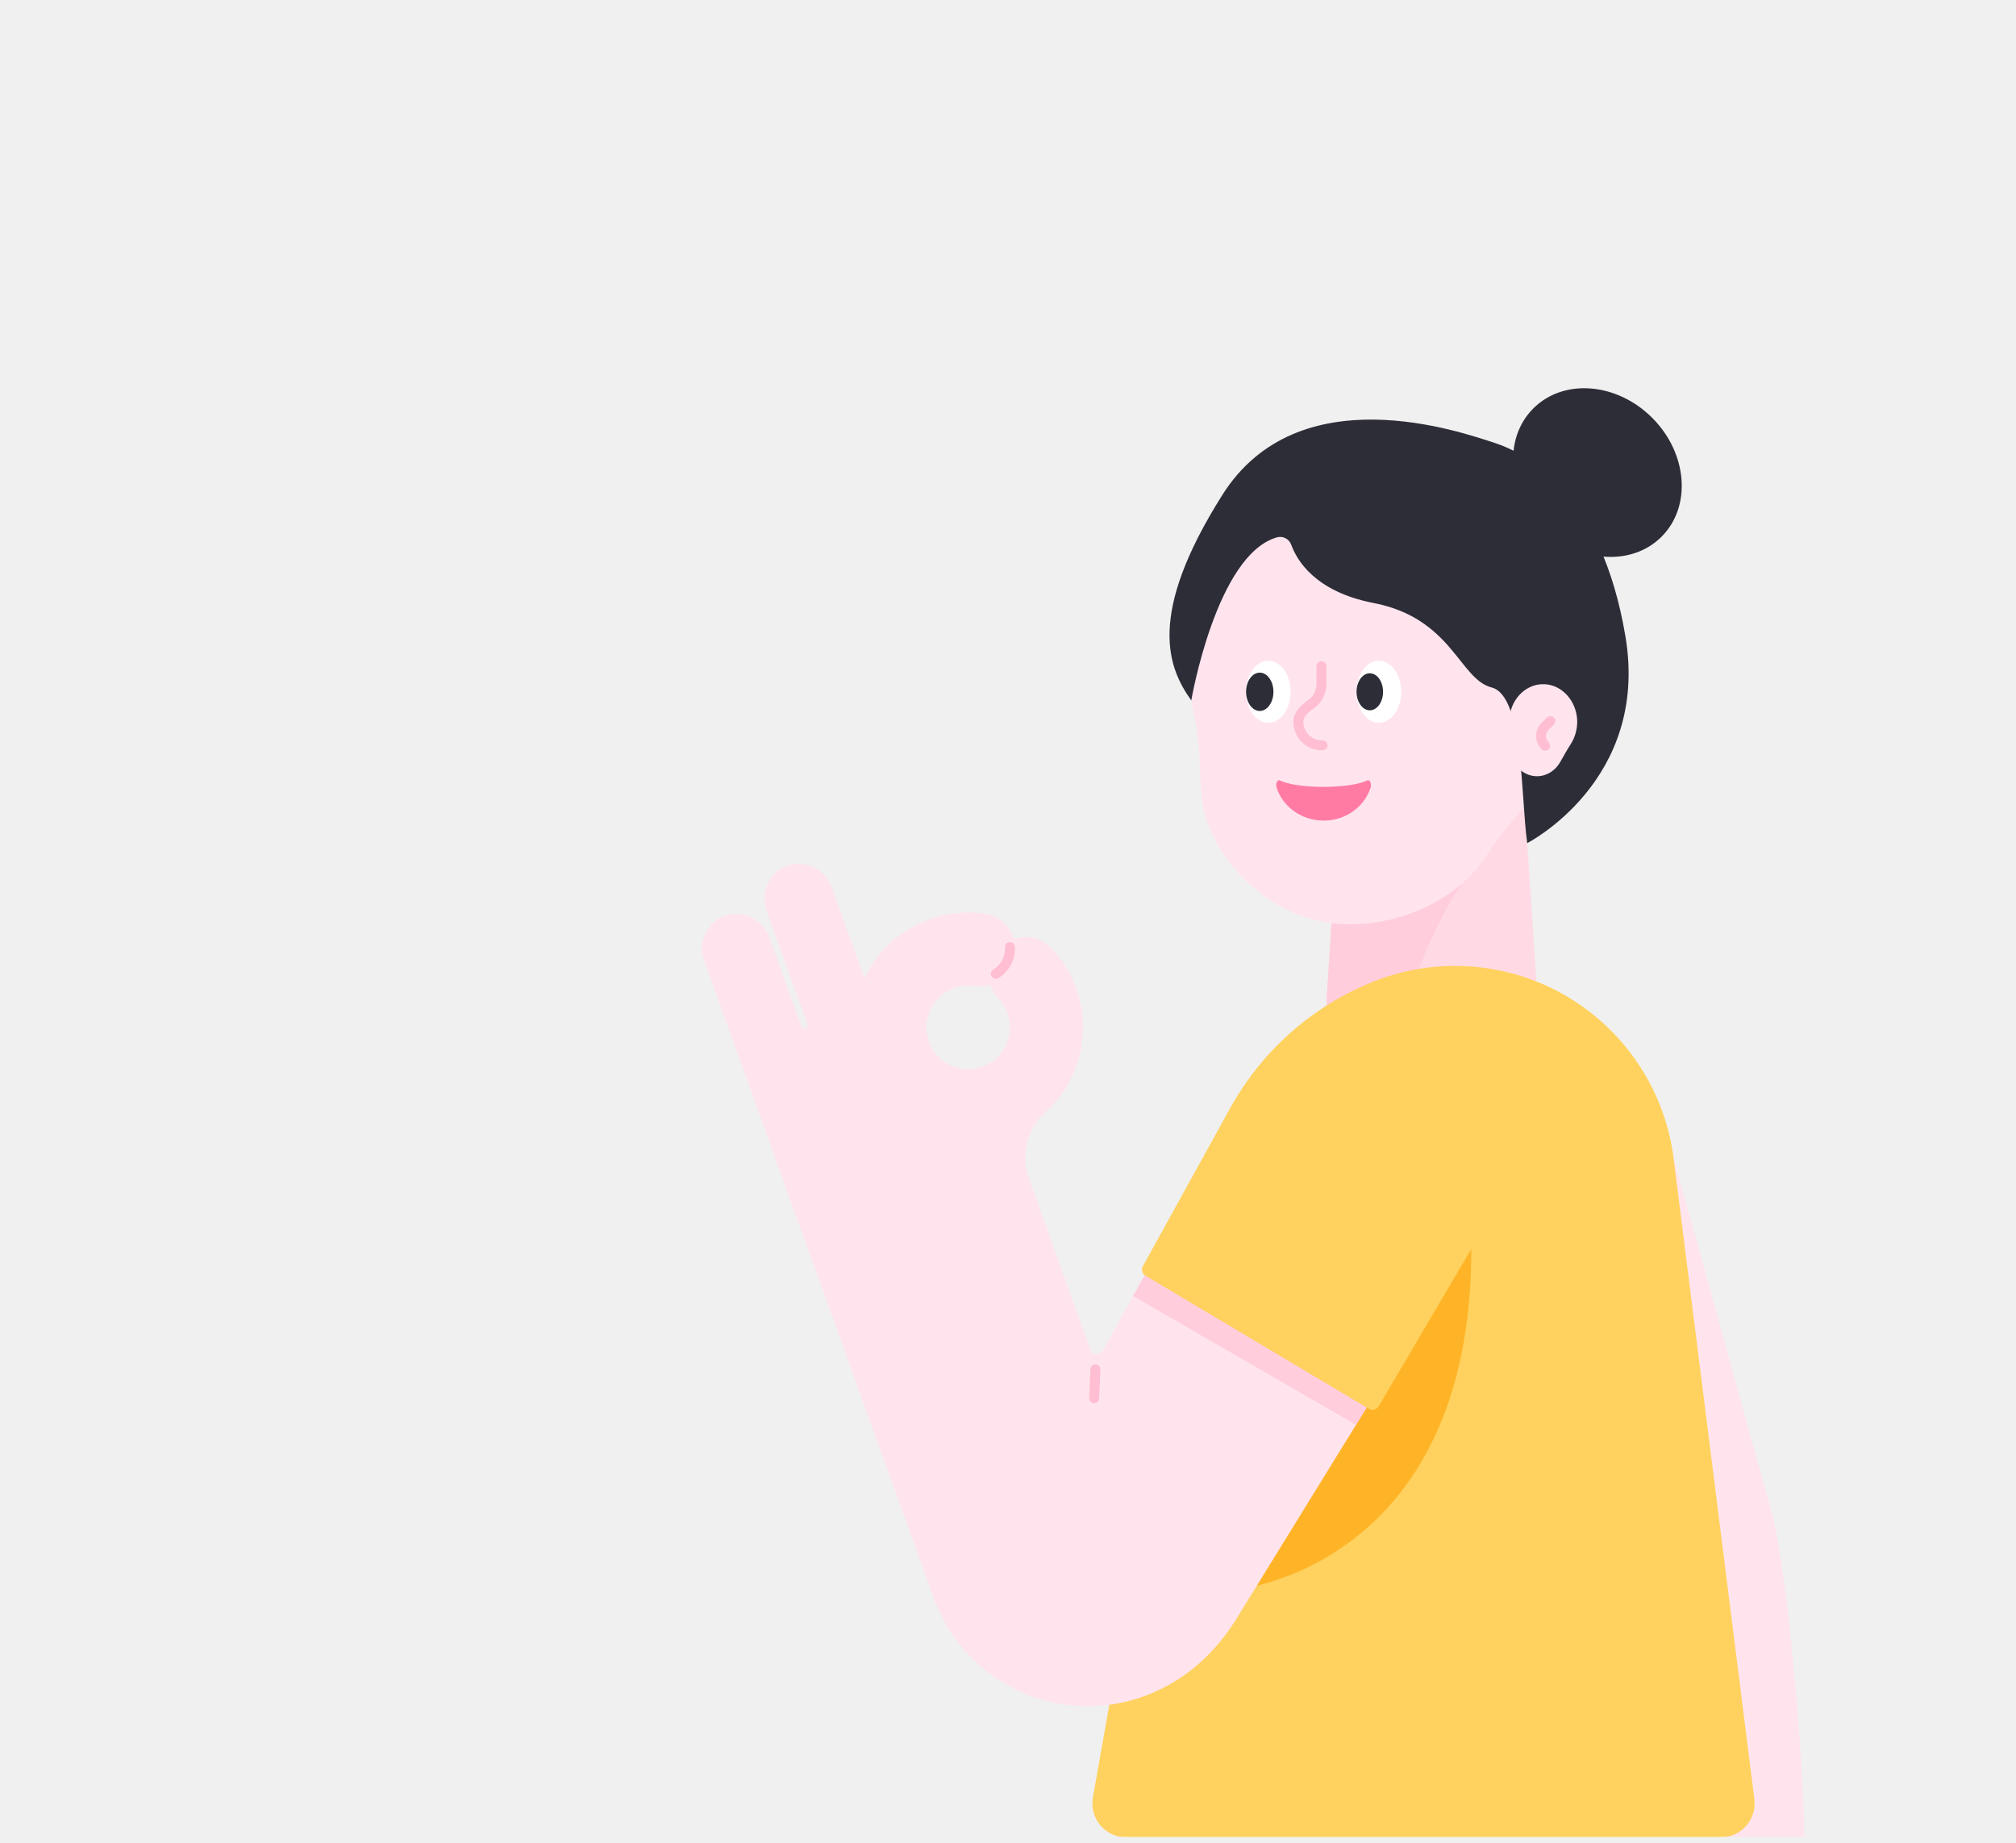
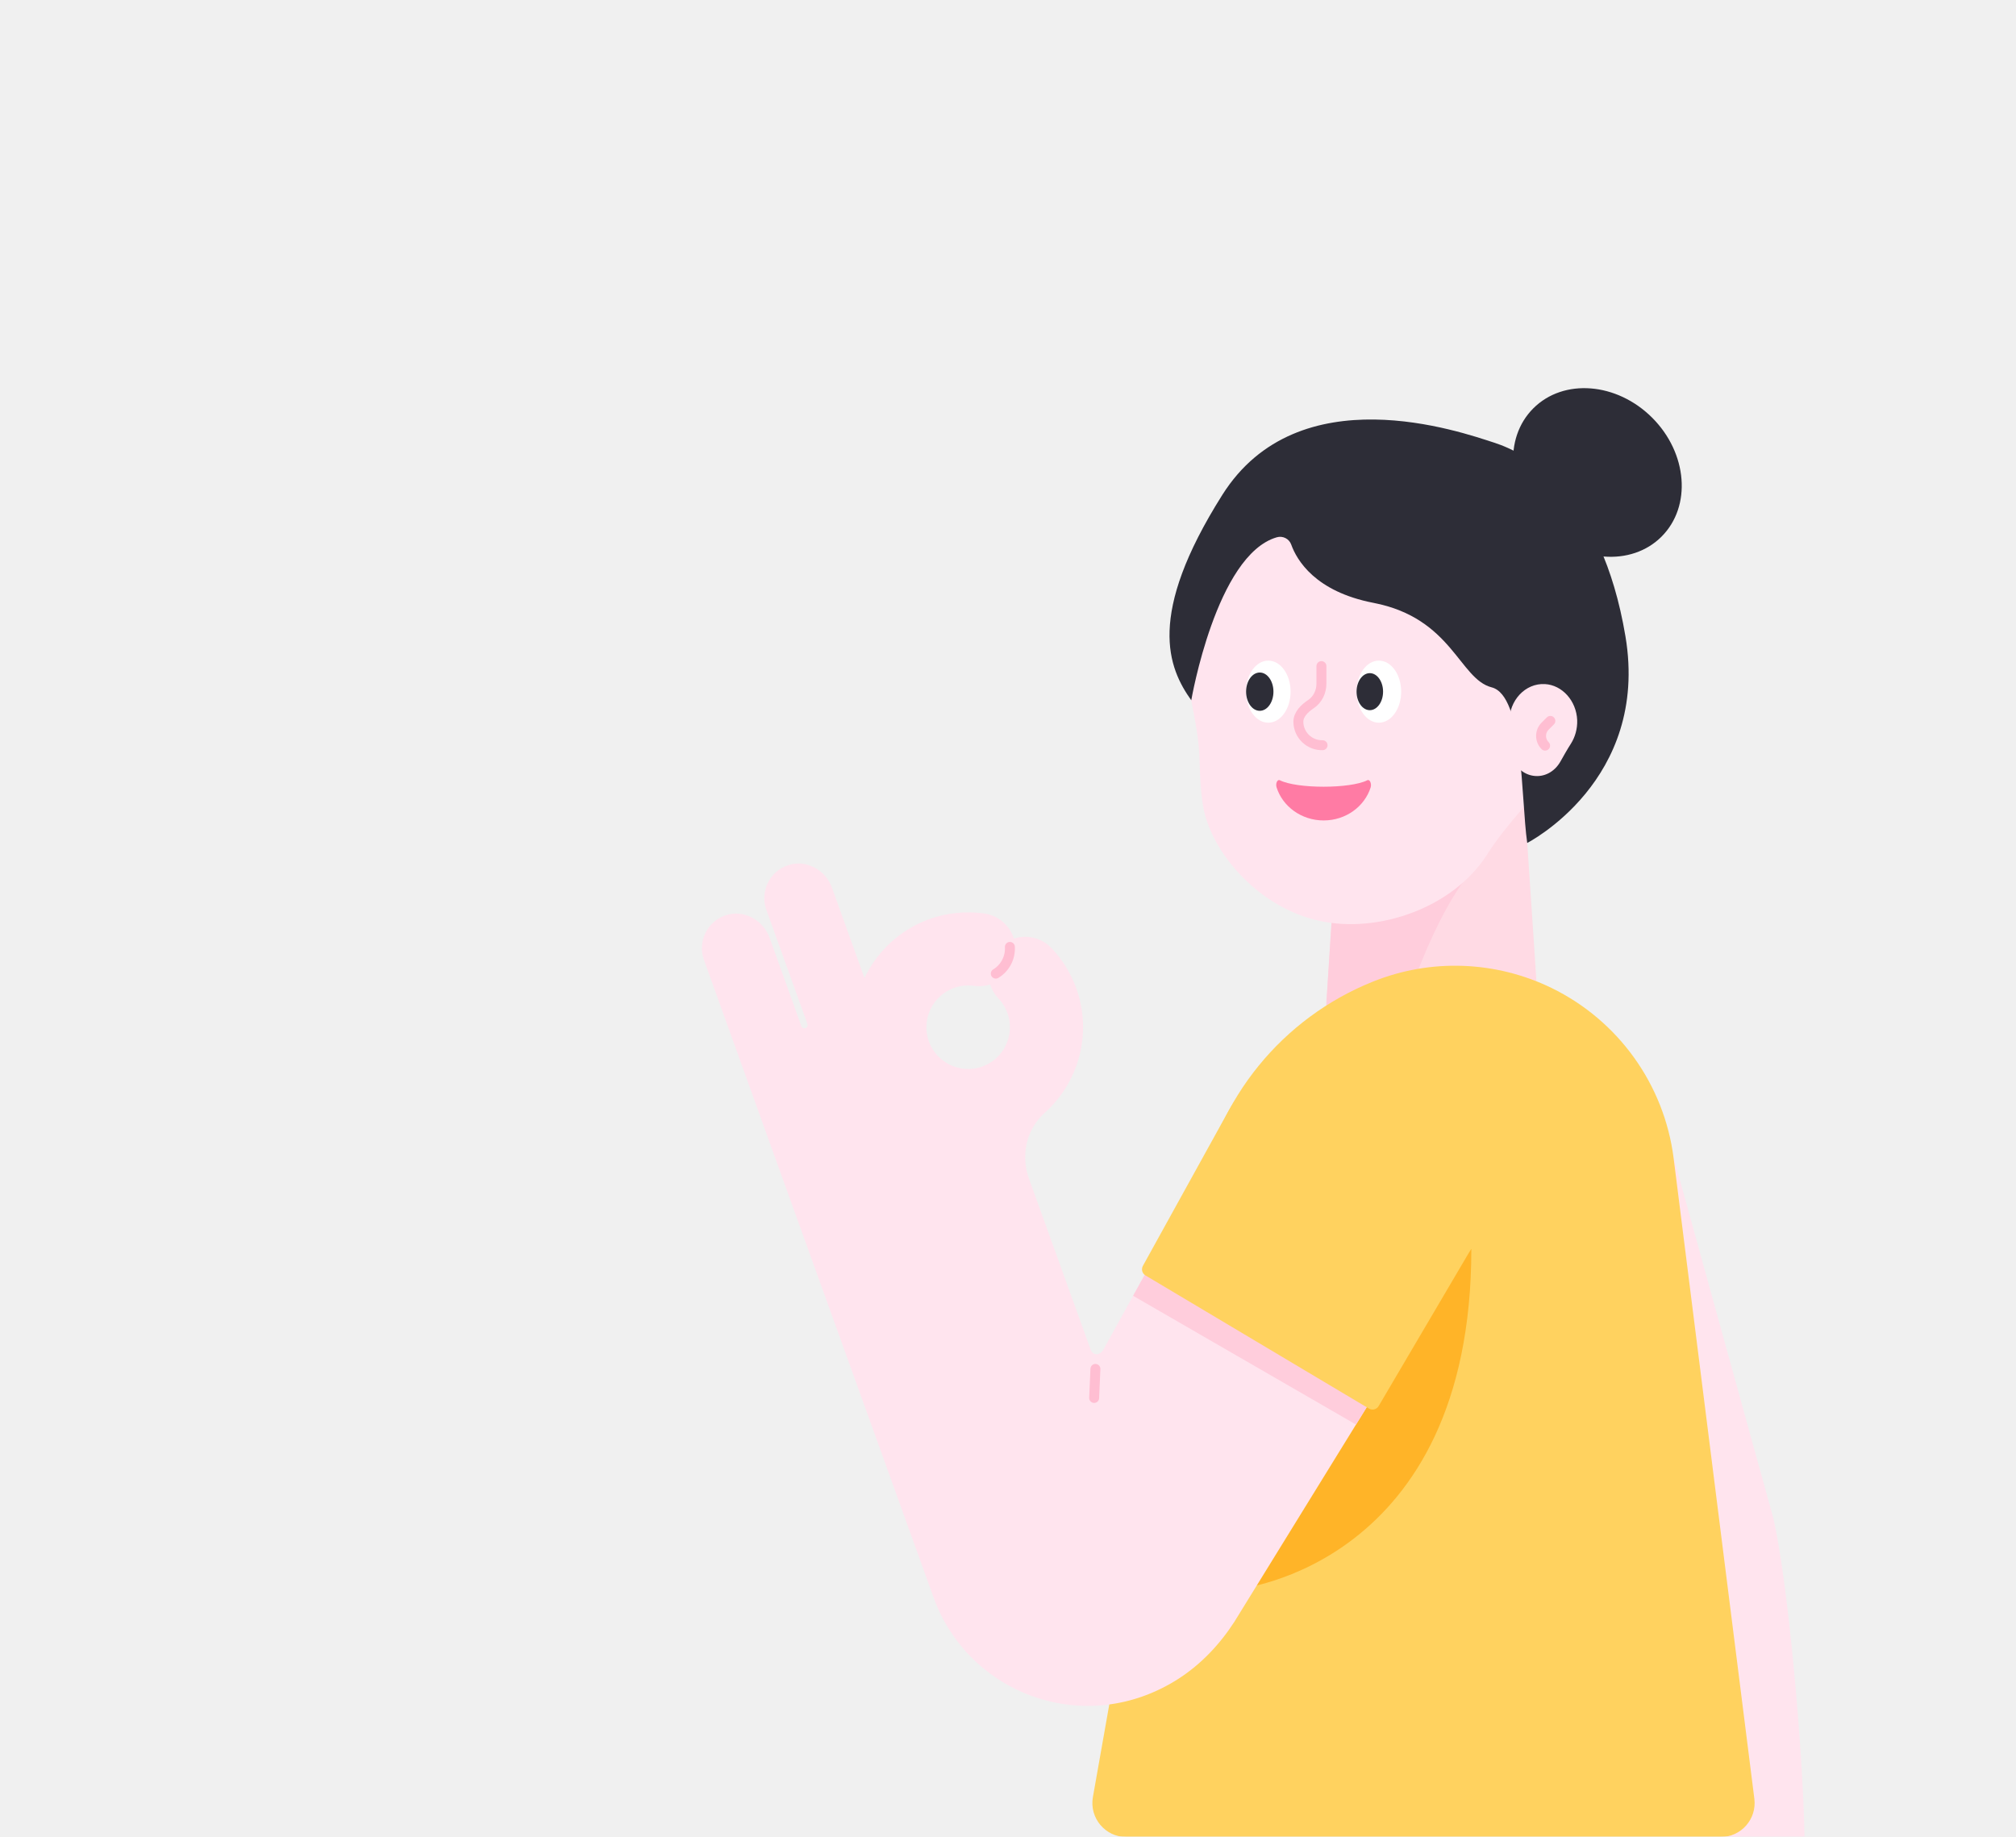
- <svg xmlns="http://www.w3.org/2000/svg" width="382" height="349" viewBox="0 0 382 349" fill="none">
+ <svg xmlns="http://www.w3.org/2000/svg" width="382" height="348" viewBox="0 0 382 348" fill="none">
  <mask id="mask0" mask-type="alpha" maskUnits="userSpaceOnUse" x="0" y="0" width="382" height="348">
-     <path d="M382 324C382 337.255 371.255 348 358 348L24 348C10.745 348 2.95782e-05 337.255 2.84194e-05 324L2.19259e-06 24C1.03382e-06 10.745 10.745 1.93855e-06 24 7.79773e-07L358 -2.84194e-05C371.255 -2.95782e-05 382 10.745 382 24L382 324Z" fill="#FFB428" />
+     <path d="M382 324C382 337.255 371.255 348 358 348L24 348C10.745 348 2.95782e-05 337.255 2.84194e-05 324L2.19259e-06 24C1.03382e-06 10.745 10.745 1.93855e-06 24 7.79773e-07L358 -2.84194e-05C371.255 -2.95782e-05 382 10.745 382 24L382 324Z" fill="#3C6EE6" />
  </mask>
  <g mask="url(#mask0)">
    <path d="M315.418 213.113C314.042 208.149 308.819 205.298 303.895 206.834L270.104 217.439L290.338 290.205C294.625 305.616 297.794 330.157 298.014 348.079H341.933C341.614 331.194 338.763 299.376 335.992 287.574L315.418 213.113Z" fill="#FFE4EE" />
    <path d="M288.285 143.277H254.474L251.424 188.352C250.028 200.274 259.358 202.088 271.36 202.088C283.361 202.088 292.691 200.274 291.295 188.352L288.285 143.277Z" fill="#FFDAE4" />
-     <path d="M280.55 163.433C274.151 168.496 265.519 189.03 263.645 201.69C256.647 200.832 251.703 198.281 251.324 191.462C251.344 190.187 251.364 189.13 251.424 188.572C251.424 188.492 251.444 188.412 251.444 188.352L252.939 164.449L280.55 163.433Z" fill="#FFCDDC" />
-     <path d="M224.55 122.705C224.55 100.616 242.99 82.853 265.299 83.929C285.095 84.886 301.303 101.194 302.16 120.99C302.559 130.081 299.808 138.514 294.923 145.292C290.597 151.313 285.753 155.679 281.766 161.938C275.406 171.946 261.232 176.97 249.968 174.478C238.704 171.986 230.371 162.277 228.298 154.283C227.381 150.714 227.401 146.169 227.241 142.82C226.942 136.819 225.008 131.237 224.63 124.917C224.57 124.18 224.55 123.442 224.55 122.705Z" fill="#FFE4EE" />
-     <path d="M289.382 159.725C289.382 159.725 312.567 147.923 308.002 120.611C303.436 93.298 289.342 85.882 283.102 83.869C276.842 81.855 246.041 70.91 231.607 93.777C217.174 116.643 221.36 126.551 225.726 132.692C225.726 132.692 230.451 105.16 241.914 101.811C243.051 101.472 244.267 102.07 244.665 103.187C245.722 106.137 249.211 112.098 260.255 114.231C275.167 117.122 276.503 128.665 282.643 130.24C288.744 131.795 288.166 151.172 289.382 159.725Z" fill="#2D2D37" />
-     <path d="M285.973 136.759C285.973 132.692 289.023 129.422 292.731 129.621C296.02 129.801 298.692 132.791 298.851 136.44C298.911 138.114 298.452 139.669 297.655 140.925C296.937 142.042 296.299 143.198 295.642 144.354C294.585 146.188 292.631 147.344 290.458 146.986C288.365 146.647 286.631 144.872 286.132 142.58C285.993 141.922 285.953 141.284 286.013 140.666C286.112 139.51 286.052 138.333 285.993 137.177C285.973 137.038 285.973 136.898 285.973 136.759Z" fill="#FFE4EE" />
-     <path d="M314.837 101.678C320.567 95.948 319.772 85.862 313.061 79.151C306.35 72.441 296.264 71.645 290.534 77.375C284.804 83.105 285.599 93.191 292.31 99.902C299.021 106.613 309.107 107.408 314.837 101.678Z" fill="#2D2D37" />
-     <path d="M240.319 136.938C242.653 136.938 244.546 134.305 244.546 131.057C244.546 127.809 242.653 125.176 240.319 125.176C237.985 125.176 236.093 127.809 236.093 131.057C236.093 134.305 237.985 136.938 240.319 136.938Z" fill="white" />
-     <path d="M261.271 136.938C263.605 136.938 265.498 134.305 265.498 131.057C265.498 127.809 263.605 125.176 261.271 125.176C258.937 125.176 257.045 127.809 257.045 131.057C257.045 134.305 258.937 136.938 261.271 136.938Z" fill="white" />
-     <path d="M238.705 134.686C240.136 134.686 241.297 133.061 241.297 131.058C241.297 129.054 240.136 127.429 238.705 127.429C237.274 127.429 236.113 129.054 236.113 131.058C236.113 133.061 237.274 134.686 238.705 134.686Z" fill="#2D2D37" />
-     <path d="M259.557 134.566C260.944 134.566 262.069 132.995 262.069 131.058C262.069 129.12 260.944 127.549 259.557 127.549C258.17 127.549 257.045 129.12 257.045 131.058C257.045 132.995 258.17 134.566 259.557 134.566Z" fill="#2D2D37" />
-     <path d="M259.079 147.843C255.849 149.478 245.742 149.478 242.512 147.843C242.053 147.604 241.655 148.461 241.894 149.199C243.03 152.807 246.599 155.459 250.805 155.459C255.012 155.459 258.56 152.827 259.717 149.199C259.936 148.461 259.537 147.604 259.079 147.843Z" fill="#FF7BA4" />
-     <path d="M293.768 136.599L292.771 137.596C291.755 138.613 291.755 140.267 292.771 141.284" stroke="#FFBED2" stroke-width="1.884" stroke-miterlimit="10" stroke-linecap="round" stroke-linejoin="round" />
+     <path d="M280.551 163.433C274.152 168.496 265.52 189.03 263.646 201.69C256.648 200.832 251.704 198.281 251.325 191.462C251.345 190.187 251.365 189.13 251.425 188.572C251.425 188.492 251.445 188.412 251.445 188.352L252.94 164.449L280.551 163.433Z" fill="#FFCDDC" />
+     <path d="M224.551 122.705C224.551 100.616 242.991 82.853 265.3 83.929C285.096 84.886 301.304 101.194 302.161 120.99C302.56 130.081 299.809 138.514 294.924 145.292C290.598 151.313 285.754 155.679 281.767 161.938C275.407 171.946 261.233 176.97 249.969 174.478C238.705 171.986 230.372 162.277 228.299 154.283C227.382 150.714 227.402 146.169 227.242 142.82C226.943 136.819 225.009 131.237 224.631 124.917C224.571 124.18 224.551 123.442 224.551 122.705Z" fill="#FFE4EE" />
+     <path d="M289.383 159.725C289.383 159.725 312.568 147.923 308.003 120.611C303.437 93.298 289.343 85.882 283.103 83.869C276.843 81.855 246.042 70.91 231.608 93.777C217.175 116.643 221.361 126.551 225.727 132.692C225.727 132.692 230.452 105.16 241.915 101.811C243.052 101.472 244.268 102.07 244.666 103.187C245.723 106.137 249.212 112.098 260.256 114.231C275.168 117.122 276.504 128.665 282.644 130.24C288.745 131.795 288.167 151.172 289.383 159.725Z" fill="#2D2D37" />
+     <path d="M285.974 136.759C285.974 132.692 289.024 129.422 292.732 129.621C296.021 129.801 298.693 132.791 298.852 136.44C298.912 138.114 298.453 139.669 297.656 140.925C296.938 142.042 296.3 143.198 295.643 144.354C294.586 146.188 292.632 147.344 290.459 146.986C288.366 146.647 286.631 144.872 286.133 142.58C285.994 141.922 285.954 141.284 286.013 140.666C286.113 139.51 286.053 138.333 285.994 137.177C285.974 137.038 285.974 136.898 285.974 136.759Z" fill="#FFE4EE" />
+     <path d="M314.838 101.678C320.568 95.948 319.773 85.862 313.062 79.151C306.351 72.441 296.265 71.645 290.535 77.375C284.805 83.105 285.6 93.191 292.311 99.902C299.022 106.613 309.108 107.408 314.838 101.678Z" fill="#2D2D37" />
+     <path d="M240.32 136.938C242.654 136.938 244.547 134.305 244.547 131.057C244.547 127.809 242.654 125.176 240.32 125.176C237.986 125.176 236.094 127.809 236.094 131.057C236.094 134.305 237.986 136.938 240.32 136.938Z" fill="white" />
+     <path d="M261.272 136.938C263.606 136.938 265.499 134.305 265.499 131.057C265.499 127.809 263.606 125.176 261.272 125.176C258.938 125.176 257.046 127.809 257.046 131.057C257.046 134.305 258.938 136.938 261.272 136.938Z" fill="white" />
+     <path d="M238.706 134.686C240.137 134.686 241.298 133.061 241.298 131.058C241.298 129.054 240.137 127.429 238.706 127.429C237.275 127.429 236.114 129.054 236.114 131.058C236.114 133.061 237.275 134.686 238.706 134.686Z" fill="#2D2D37" />
+     <path d="M259.558 134.566C260.945 134.566 262.07 132.995 262.07 131.058C262.07 129.12 260.945 127.549 259.558 127.549C258.171 127.549 257.046 129.12 257.046 131.058C257.046 132.995 258.171 134.566 259.558 134.566Z" fill="#2D2D37" />
+     <path d="M259.08 147.843C255.85 149.478 245.743 149.478 242.513 147.843C242.054 147.604 241.656 148.461 241.895 149.199C243.031 152.807 246.6 155.459 250.806 155.459C255.013 155.459 258.561 152.827 259.718 149.199C259.937 148.461 259.538 147.604 259.08 147.843Z" fill="#FF7BA4" />
+     <path d="M293.769 136.599L292.772 137.596C291.756 138.613 291.756 140.267 292.772 141.284" stroke="#FFBED2" stroke-width="1.884" stroke-miterlimit="10" stroke-linecap="round" stroke-linejoin="round" />
    <path d="M250.607 141.204C248.135 141.264 246.081 139.31 246.021 136.838C245.982 135.363 247.218 134.207 248.414 133.409C249.69 132.552 250.387 131.077 250.387 129.562V126.212" stroke="#FFBED2" stroke-width="1.884" stroke-miterlimit="10" stroke-linecap="round" stroke-linejoin="round" />
    <path d="M293.986 187.197C283.4 182.053 271.12 181.595 260.195 185.981C242.95 192.879 230.49 208.209 227.261 226.51L207.086 340.524C206.388 344.451 209.418 348.08 213.405 348.08H326.043C329.911 348.08 332.901 344.69 332.423 340.843L317.132 219.513C315.377 205.538 306.665 193.377 293.986 187.197Z" fill="#FFD25F" />
    <path d="M273.373 239.409L234.498 301.09C234.498 301.09 278.796 296.844 278.796 236.638L273.373 239.409Z" fill="#FFB428" />
    <path d="M265.957 198.142C253.457 194.334 239.98 199.797 233.66 211.24L209.02 255.816C208.262 256.973 207.026 256.793 206.647 255.697L194.965 223.301C193.39 218.935 194.467 213.971 197.935 210.881C204.375 205.139 207.026 195.849 203.936 187.257C202.919 184.426 201.344 181.874 199.271 179.681C197.377 177.668 194.566 177.05 192.114 177.847C191.337 175.375 189.203 173.461 186.472 173.082C182.983 172.604 179.395 172.963 176.086 174.159C170.464 176.192 166.197 180.299 163.805 185.323L157.645 168.198C156.429 164.809 152.761 162.816 149.352 163.932C145.823 165.088 143.969 168.916 145.205 172.385L153 194.035C153.12 194.354 152.94 194.713 152.621 194.813C152.302 194.912 151.943 194.753 151.844 194.434V194.414L145.823 177.688C144.607 174.299 140.939 172.305 137.53 173.421C134.001 174.578 132.147 178.405 133.383 181.874L139.503 198.879L146.142 217.34L176.903 302.706C183.542 321.106 205.75 329.4 223.334 318.076C227.6 315.325 231.149 311.557 233.9 307.291L277.101 237.236C285.992 223.52 280.749 205.1 265.957 198.142ZM176.006 197.325C174.531 193.218 176.664 188.672 180.771 187.197C181.987 186.759 183.263 186.619 184.538 186.798C185.615 186.958 186.672 186.838 187.629 186.539C187.928 187.516 188.466 188.433 189.203 189.211C189.961 190.008 190.519 190.925 190.898 191.962C192.373 196.069 190.24 200.614 186.133 202.089C182.027 203.564 177.481 201.431 176.006 197.325Z" fill="#FFE4EE" />
    <path d="M191.357 179.421C191.477 181.455 190.44 183.448 188.686 184.485" stroke="#FFBED2" stroke-width="1.884" stroke-miterlimit="10" stroke-linecap="round" stroke-linejoin="round" />
    <path d="M207.564 259.384L207.325 264.887" stroke="#FFBED2" stroke-width="1.884" stroke-miterlimit="10" stroke-linecap="round" stroke-linejoin="round" />
    <path d="M214.701 245.529L256.945 269.931L267.392 252.985L224.33 228.105L214.701 245.529Z" fill="#FFCDDC" />
    <path d="M281.487 214.847C279.254 207.033 273.772 200.573 266.415 197.124L266.276 197.065C253.337 193.137 239.203 198.859 232.684 210.681L216.556 239.867C216.217 240.505 216.416 241.282 217.034 241.661L259.398 266.9C260.036 267.279 260.853 267.06 261.232 266.422L278.058 237.834C282.464 231.035 283.72 222.662 281.487 214.847Z" fill="#FFD25F" />
  </g>
</svg>
